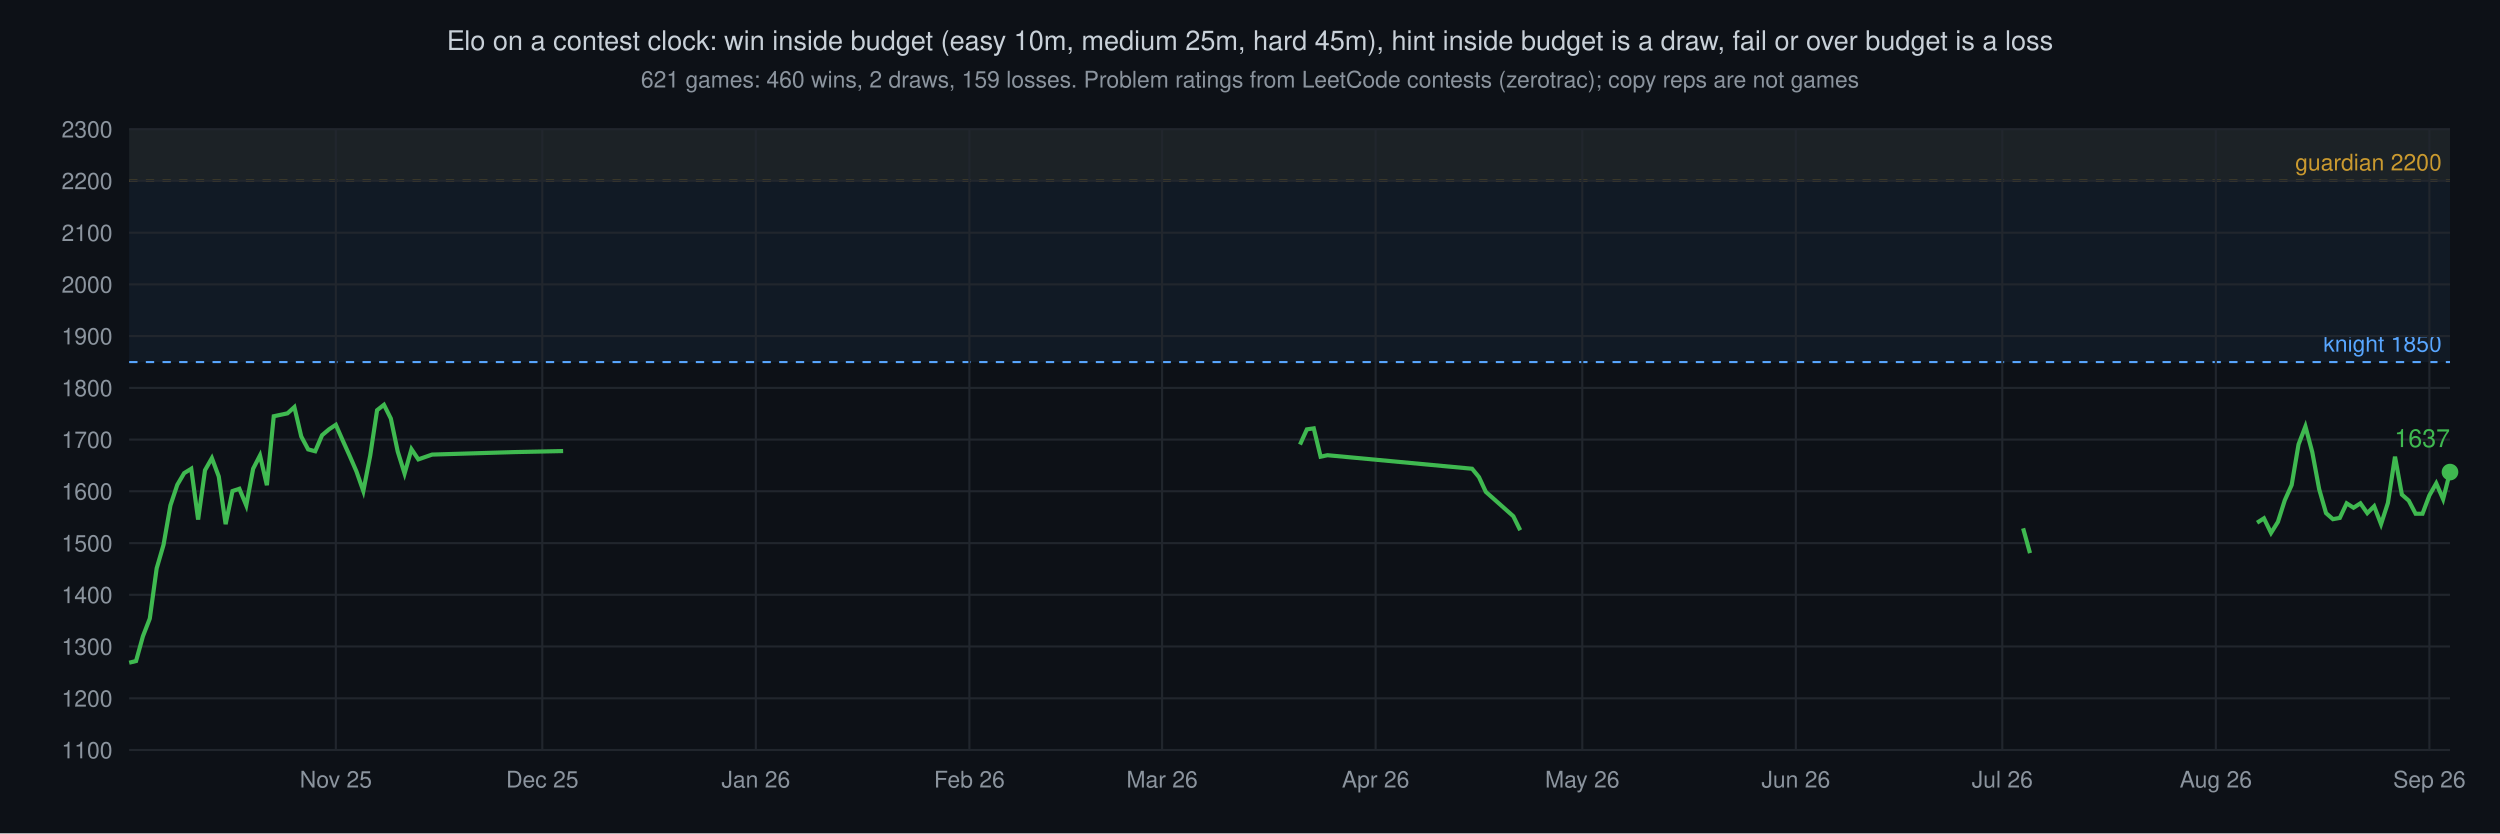
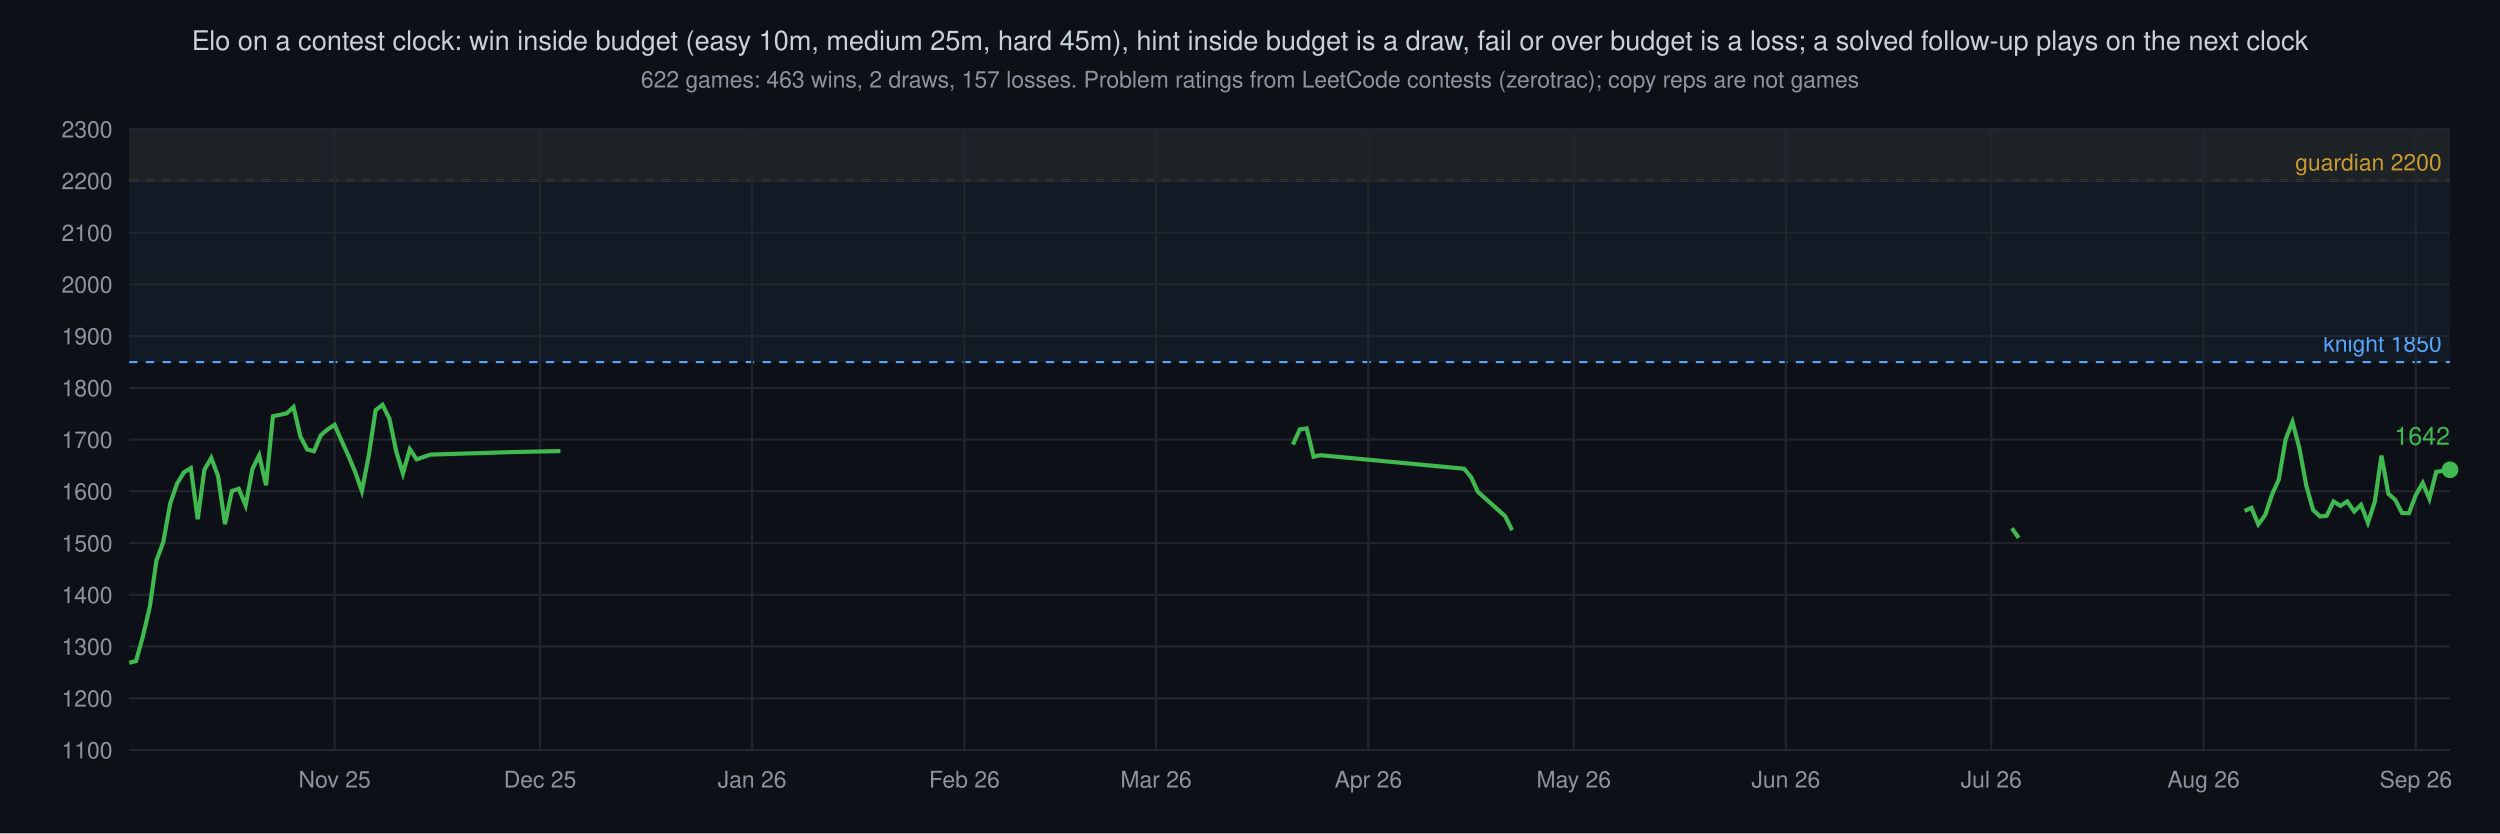
<svg xmlns="http://www.w3.org/2000/svg" viewBox="0 0 1200 400" font-family="Helvetica,sans-serif">
  <rect width="1200" height="400" fill="#0d1117" />
-   <text x="600" y="24" text-anchor="middle" font-size="13" fill="#c9d1d9">Elo on a contest clock: win inside budget (easy 10m, medium 25m, hard 45m), hint inside budget is a draw, fail or over budget is a loss</text>
-   <text x="600" y="42" text-anchor="middle" font-size="11" fill="#8b949e">621 games: 460 wins, 2 draws, 159 losses. Problem ratings from LeetCode contests (zerotrac); copy reps are not games</text>
+   <text x="600" y="24" text-anchor="middle" font-size="13" fill="#c9d1d9">Elo on a contest clock: win inside budget (easy 10m, medium 25m, hard 45m), hint inside budget is a draw, fail or over budget is a loss; a solved follow-up plays on the next clock</text>
+   <text x="600" y="42" text-anchor="middle" font-size="11" fill="#8b949e">622 games: 463 wins, 2 draws, 157 losses. Problem ratings from LeetCode contests (zerotrac); copy reps are not games</text>
  <rect x="62" y="62" width="1114" height="24.8" fill="#d29922" fill-opacity="0.06" />
  <line x1="62" y1="86.8" x2="1176" y2="86.8" stroke="#d29922" stroke-width="1" stroke-dasharray="4 4" />
  <text x="1172" y="81.8" text-anchor="end" font-size="11" fill="#d29922">guardian 2200</text>
  <rect x="62" y="62" width="1114" height="111.8" fill="#58a6ff" fill-opacity="0.06" />
  <line x1="62" y1="173.8" x2="1176" y2="173.8" stroke="#58a6ff" stroke-width="1" stroke-dasharray="4 4" />
  <text x="1172" y="168.8" text-anchor="end" font-size="11" fill="#58a6ff">knight 1850</text>
  <line x1="62" y1="360.0" x2="1176" y2="360.0" stroke="#21262d" stroke-width="1" />
  <text x="54" y="364.0" text-anchor="end" font-size="11" fill="#8b949e">1100</text>
  <line x1="62" y1="335.2" x2="1176" y2="335.2" stroke="#21262d" stroke-width="1" />
  <text x="54" y="339.2" text-anchor="end" font-size="11" fill="#8b949e">1200</text>
  <line x1="62" y1="310.3" x2="1176" y2="310.3" stroke="#21262d" stroke-width="1" />
  <text x="54" y="314.3" text-anchor="end" font-size="11" fill="#8b949e">1300</text>
  <line x1="62" y1="285.5" x2="1176" y2="285.5" stroke="#21262d" stroke-width="1" />
  <text x="54" y="289.5" text-anchor="end" font-size="11" fill="#8b949e">1400</text>
  <line x1="62" y1="260.7" x2="1176" y2="260.7" stroke="#21262d" stroke-width="1" />
  <text x="54" y="264.7" text-anchor="end" font-size="11" fill="#8b949e">1500</text>
  <line x1="62" y1="235.8" x2="1176" y2="235.8" stroke="#21262d" stroke-width="1" />
  <text x="54" y="239.8" text-anchor="end" font-size="11" fill="#8b949e">1600</text>
  <line x1="62" y1="211.0" x2="1176" y2="211.0" stroke="#21262d" stroke-width="1" />
  <text x="54" y="215.0" text-anchor="end" font-size="11" fill="#8b949e">1700</text>
  <line x1="62" y1="186.2" x2="1176" y2="186.2" stroke="#21262d" stroke-width="1" />
  <text x="54" y="190.2" text-anchor="end" font-size="11" fill="#8b949e">1800</text>
  <line x1="62" y1="161.3" x2="1176" y2="161.3" stroke="#21262d" stroke-width="1" />
  <text x="54" y="165.3" text-anchor="end" font-size="11" fill="#8b949e">1900</text>
  <line x1="62" y1="136.5" x2="1176" y2="136.5" stroke="#21262d" stroke-width="1" />
  <text x="54" y="140.5" text-anchor="end" font-size="11" fill="#8b949e">2000</text>
  <line x1="62" y1="111.7" x2="1176" y2="111.7" stroke="#21262d" stroke-width="1" />
  <text x="54" y="115.7" text-anchor="end" font-size="11" fill="#8b949e">2100</text>
  <line x1="62" y1="86.8" x2="1176" y2="86.8" stroke="#21262d" stroke-width="1" />
  <text x="54" y="90.8" text-anchor="end" font-size="11" fill="#8b949e">2200</text>
  <line x1="62" y1="62.0" x2="1176" y2="62.0" stroke="#21262d" stroke-width="1" />
  <text x="54" y="66.0" text-anchor="end" font-size="11" fill="#8b949e">2300</text>
-   <line x1="161.2" y1="62" x2="161.2" y2="360" stroke="#21262d" stroke-width="1" />
-   <text x="161.2" y="378" text-anchor="middle" font-size="11" fill="#8b949e">Nov 25</text>
-   <line x1="260.3" y1="62" x2="260.3" y2="360" stroke="#21262d" stroke-width="1" />
-   <text x="260.3" y="378" text-anchor="middle" font-size="11" fill="#8b949e">Dec 25</text>
-   <line x1="362.8" y1="62" x2="362.8" y2="360" stroke="#21262d" stroke-width="1" />
-   <text x="362.8" y="378" text-anchor="middle" font-size="11" fill="#8b949e">Jan 26</text>
-   <line x1="465.3" y1="62" x2="465.3" y2="360" stroke="#21262d" stroke-width="1" />
-   <text x="465.3" y="378" text-anchor="middle" font-size="11" fill="#8b949e">Feb 26</text>
-   <line x1="557.8" y1="62" x2="557.8" y2="360" stroke="#21262d" stroke-width="1" />
-   <text x="557.8" y="378" text-anchor="middle" font-size="11" fill="#8b949e">Mar 26</text>
-   <line x1="660.3" y1="62" x2="660.3" y2="360" stroke="#21262d" stroke-width="1" />
-   <text x="660.3" y="378" text-anchor="middle" font-size="11" fill="#8b949e">Apr 26</text>
-   <line x1="759.5" y1="62" x2="759.5" y2="360" stroke="#21262d" stroke-width="1" />
-   <text x="759.5" y="378" text-anchor="middle" font-size="11" fill="#8b949e">May 26</text>
-   <line x1="862.0" y1="62" x2="862.0" y2="360" stroke="#21262d" stroke-width="1" />
-   <text x="862.0" y="378" text-anchor="middle" font-size="11" fill="#8b949e">Jun 26</text>
-   <line x1="961.1" y1="62" x2="961.1" y2="360" stroke="#21262d" stroke-width="1" />
-   <text x="961.1" y="378" text-anchor="middle" font-size="11" fill="#8b949e">Jul 26</text>
-   <line x1="1063.6" y1="62" x2="1063.6" y2="360" stroke="#21262d" stroke-width="1" />
-   <text x="1063.6" y="378" text-anchor="middle" font-size="11" fill="#8b949e">Aug 26</text>
-   <line x1="1166.1" y1="62" x2="1166.1" y2="360" stroke="#21262d" stroke-width="1" />
-   <text x="1166.1" y="378" text-anchor="middle" font-size="11" fill="#8b949e">Sep 26</text>
-   <polyline points="62.0,318.1 65.3,317.3 68.6,305.4 71.9,296.9 75.2,272.8 78.5,261.5 81.8,242.6 85.1,232.7 88.4,227.1 91.8,225.0 95.1,249.4 98.4,225.7 101.7,219.9 105.0,228.7 108.3,251.6 111.6,235.7 114.9,234.6 118.2,242.6 121.5,225.0 124.8,218.6 128.1,232.9 131.4,199.8 138.0,198.4 141.3,195.4 144.6,209.5 147.9,215.7 151.3,216.6 154.6,208.9 157.9,206.1 161.2,203.9 164.5,211.4 167.8,218.7 171.1,226.3 174.4,235.7 177.7,218.7 181.0,196.9 184.3,194.3 187.6,200.9 190.9,216.7 194.2,227.3 197.5,215.6 200.8,220.5 207.4,218.2 247.1,217.0 270.3,216.5" fill="none" stroke="#3fb950" stroke-width="2" />
-   <polyline points="624.0,213.4 627.3,206.1 630.6,205.6 633.9,219.2 637.2,218.5 706.6,225.0 709.9,229.0 713.2,236.1 726.4,247.8 729.7,254.5" fill="none" stroke="#3fb950" stroke-width="2" />
-   <polyline points="971.1,253.6 974.4,265.5" fill="none" stroke="#3fb950" stroke-width="2" />
-   <polyline points="1083.4,250.9 1086.7,248.8 1090.1,255.8 1093.4,250.5 1096.7,240.1 1100.0,232.8 1103.3,213.3 1106.6,204.7 1109.9,217.1 1113.2,234.8 1116.5,246.3 1119.8,249.2 1123.1,248.6 1126.4,241.6 1129.7,243.7 1133.0,241.6 1136.3,246.3 1139.6,243.0 1142.9,251.6 1146.2,241.4 1149.6,219.2 1152.9,237.4 1156.2,240.3 1159.5,246.6 1162.8,246.6 1166.1,237.8 1169.4,232.0 1172.7,239.6 1176.0,226.6" fill="none" stroke="#3fb950" stroke-width="2" />
-   <circle cx="1176.0" cy="226.6" r="4" fill="#3fb950" />
-   <text x="1176.0" y="214.6" text-anchor="end" font-size="12" fill="#3fb950">1637</text>
+   <line x1="160.6" y1="62" x2="160.6" y2="360" stroke="#21262d" stroke-width="1" />
+   <text x="160.6" y="378" text-anchor="middle" font-size="11" fill="#8b949e">Nov 25</text>
+   <line x1="259.2" y1="62" x2="259.2" y2="360" stroke="#21262d" stroke-width="1" />
+   <text x="259.2" y="378" text-anchor="middle" font-size="11" fill="#8b949e">Dec 25</text>
+   <line x1="361.0" y1="62" x2="361.0" y2="360" stroke="#21262d" stroke-width="1" />
+   <text x="361.0" y="378" text-anchor="middle" font-size="11" fill="#8b949e">Jan 26</text>
+   <line x1="462.9" y1="62" x2="462.9" y2="360" stroke="#21262d" stroke-width="1" />
+   <text x="462.9" y="378" text-anchor="middle" font-size="11" fill="#8b949e">Feb 26</text>
+   <line x1="554.9" y1="62" x2="554.9" y2="360" stroke="#21262d" stroke-width="1" />
+   <text x="554.9" y="378" text-anchor="middle" font-size="11" fill="#8b949e">Mar 26</text>
+   <line x1="656.8" y1="62" x2="656.8" y2="360" stroke="#21262d" stroke-width="1" />
+   <text x="656.8" y="378" text-anchor="middle" font-size="11" fill="#8b949e">Apr 26</text>
+   <line x1="755.4" y1="62" x2="755.4" y2="360" stroke="#21262d" stroke-width="1" />
+   <text x="755.4" y="378" text-anchor="middle" font-size="11" fill="#8b949e">May 26</text>
+   <line x1="857.2" y1="62" x2="857.2" y2="360" stroke="#21262d" stroke-width="1" />
+   <text x="857.2" y="378" text-anchor="middle" font-size="11" fill="#8b949e">Jun 26</text>
+   <line x1="955.8" y1="62" x2="955.8" y2="360" stroke="#21262d" stroke-width="1" />
+   <text x="955.8" y="378" text-anchor="middle" font-size="11" fill="#8b949e">Jul 26</text>
+   <line x1="1057.7" y1="62" x2="1057.7" y2="360" stroke="#21262d" stroke-width="1" />
+   <text x="1057.7" y="378" text-anchor="middle" font-size="11" fill="#8b949e">Aug 26</text>
+   <line x1="1159.6" y1="62" x2="1159.6" y2="360" stroke="#21262d" stroke-width="1" />
+   <text x="1159.6" y="378" text-anchor="middle" font-size="11" fill="#8b949e">Sep 26</text>
+   <polyline points="62.0,318.1 65.3,317.3 68.6,305.4 71.9,291.3 75.1,269.0 78.4,260.1 81.7,241.7 85.0,232.1 88.3,226.7 91.6,224.7 94.9,249.2 98.1,225.5 101.4,219.8 104.7,228.6 108.0,251.6 111.3,235.7 114.6,234.6 117.9,242.6 121.2,225.0 124.4,218.6 127.7,232.9 131.0,199.8 137.6,198.4 140.9,195.4 144.2,209.5 147.4,215.7 150.7,216.6 154.0,208.9 157.3,206.1 160.6,203.9 163.9,211.4 167.2,218.7 170.4,226.3 173.7,235.7 177.0,218.7 180.3,196.9 183.6,194.3 186.9,200.9 190.2,216.7 193.4,227.3 196.7,215.6 200.0,220.5 206.6,218.2 246.0,217.0 269.0,216.5" fill="none" stroke="#3fb950" stroke-width="2" />
+   <polyline points="620.6,213.4 623.9,206.1 627.2,205.6 630.5,219.2 633.8,218.5 702.8,225.0 706.1,229.0 709.4,236.1 722.5,247.8 725.8,254.5" fill="none" stroke="#3fb950" stroke-width="2" />
+   <polyline points="965.7,253.6 969.0,258.2" fill="none" stroke="#3fb950" stroke-width="2" />
+   <polyline points="1077.4,245.2 1080.7,243.8 1084.0,251.7 1087.3,247.2 1090.6,237.3 1093.8,230.2 1097.1,210.9 1100.4,202.5 1103.7,215.1 1107.0,233.0 1110.3,244.8 1113.6,247.9 1116.8,247.6 1120.1,240.7 1123.4,242.8 1126.7,240.7 1130.0,245.5 1133.3,242.3 1136.6,250.9 1139.9,240.9 1143.1,218.7 1146.4,237.0 1149.7,239.9 1153.0,246.3 1156.3,246.3 1159.6,237.6 1162.9,231.8 1166.1,239.4 1169.4,226.5 1176.0,225.5" fill="none" stroke="#3fb950" stroke-width="2" />
+   <circle cx="1176.0" cy="225.5" r="4" fill="#3fb950" />
+   <text x="1176.0" y="213.5" text-anchor="end" font-size="12" fill="#3fb950">1642</text>
</svg>
